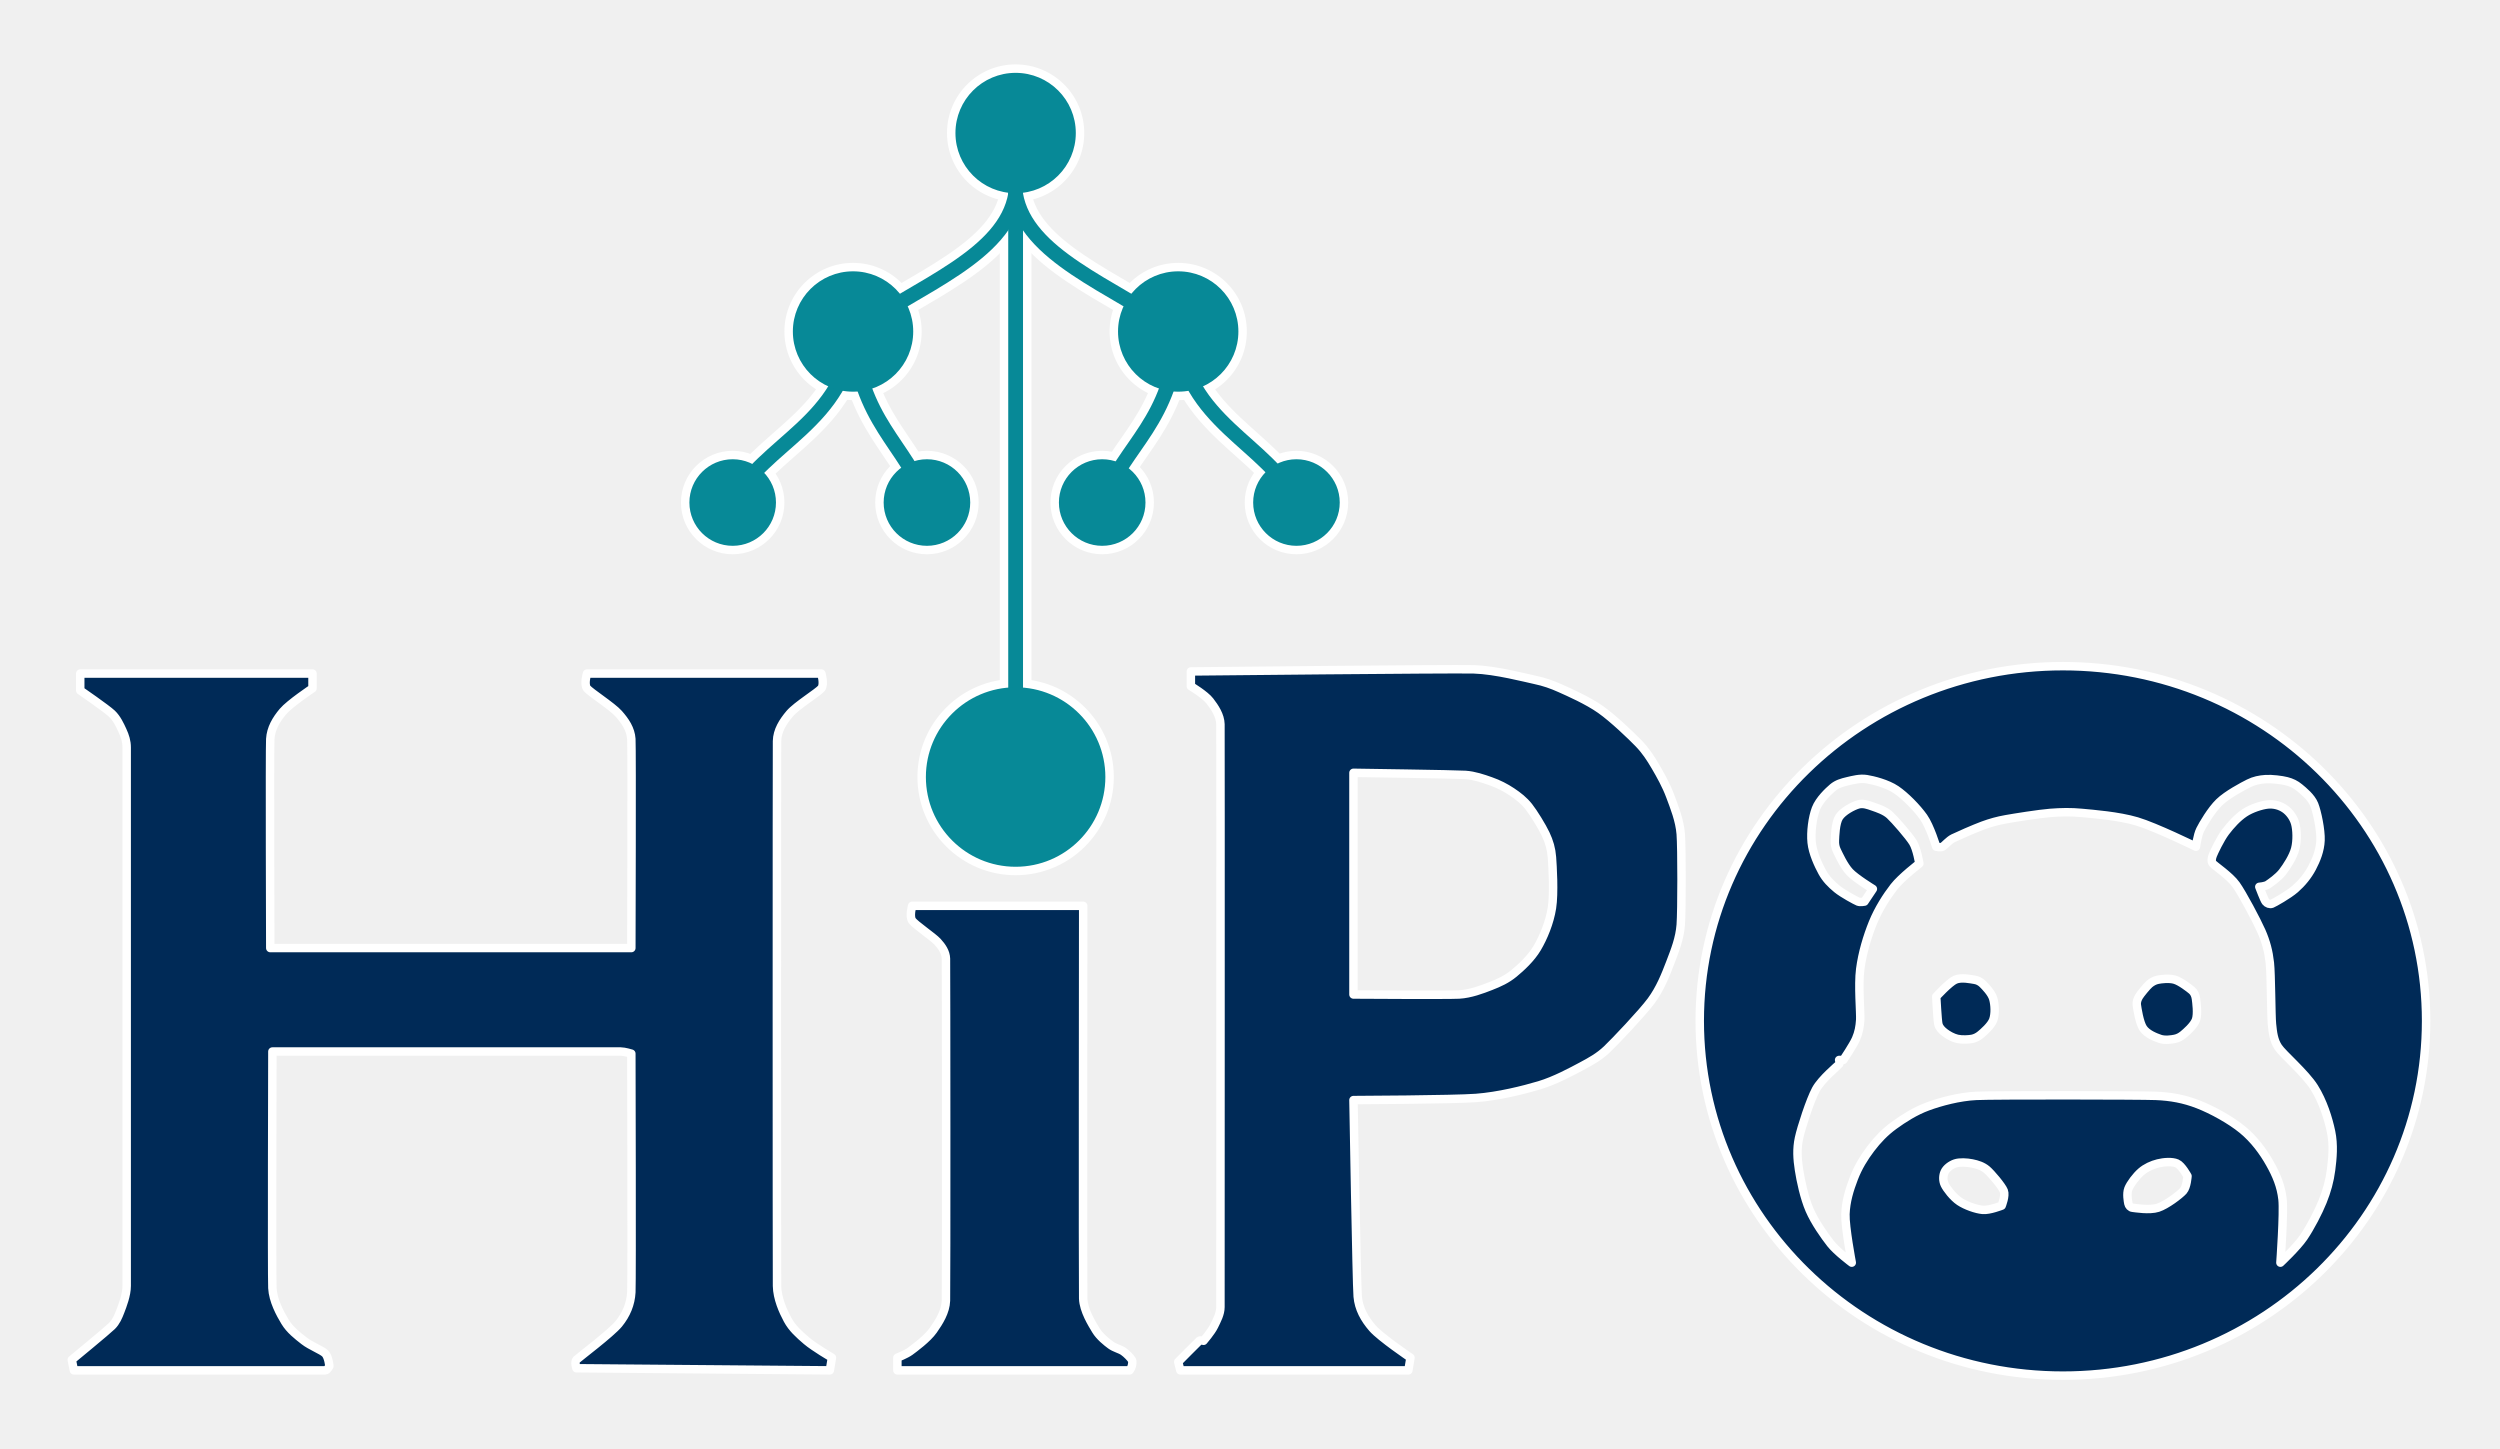
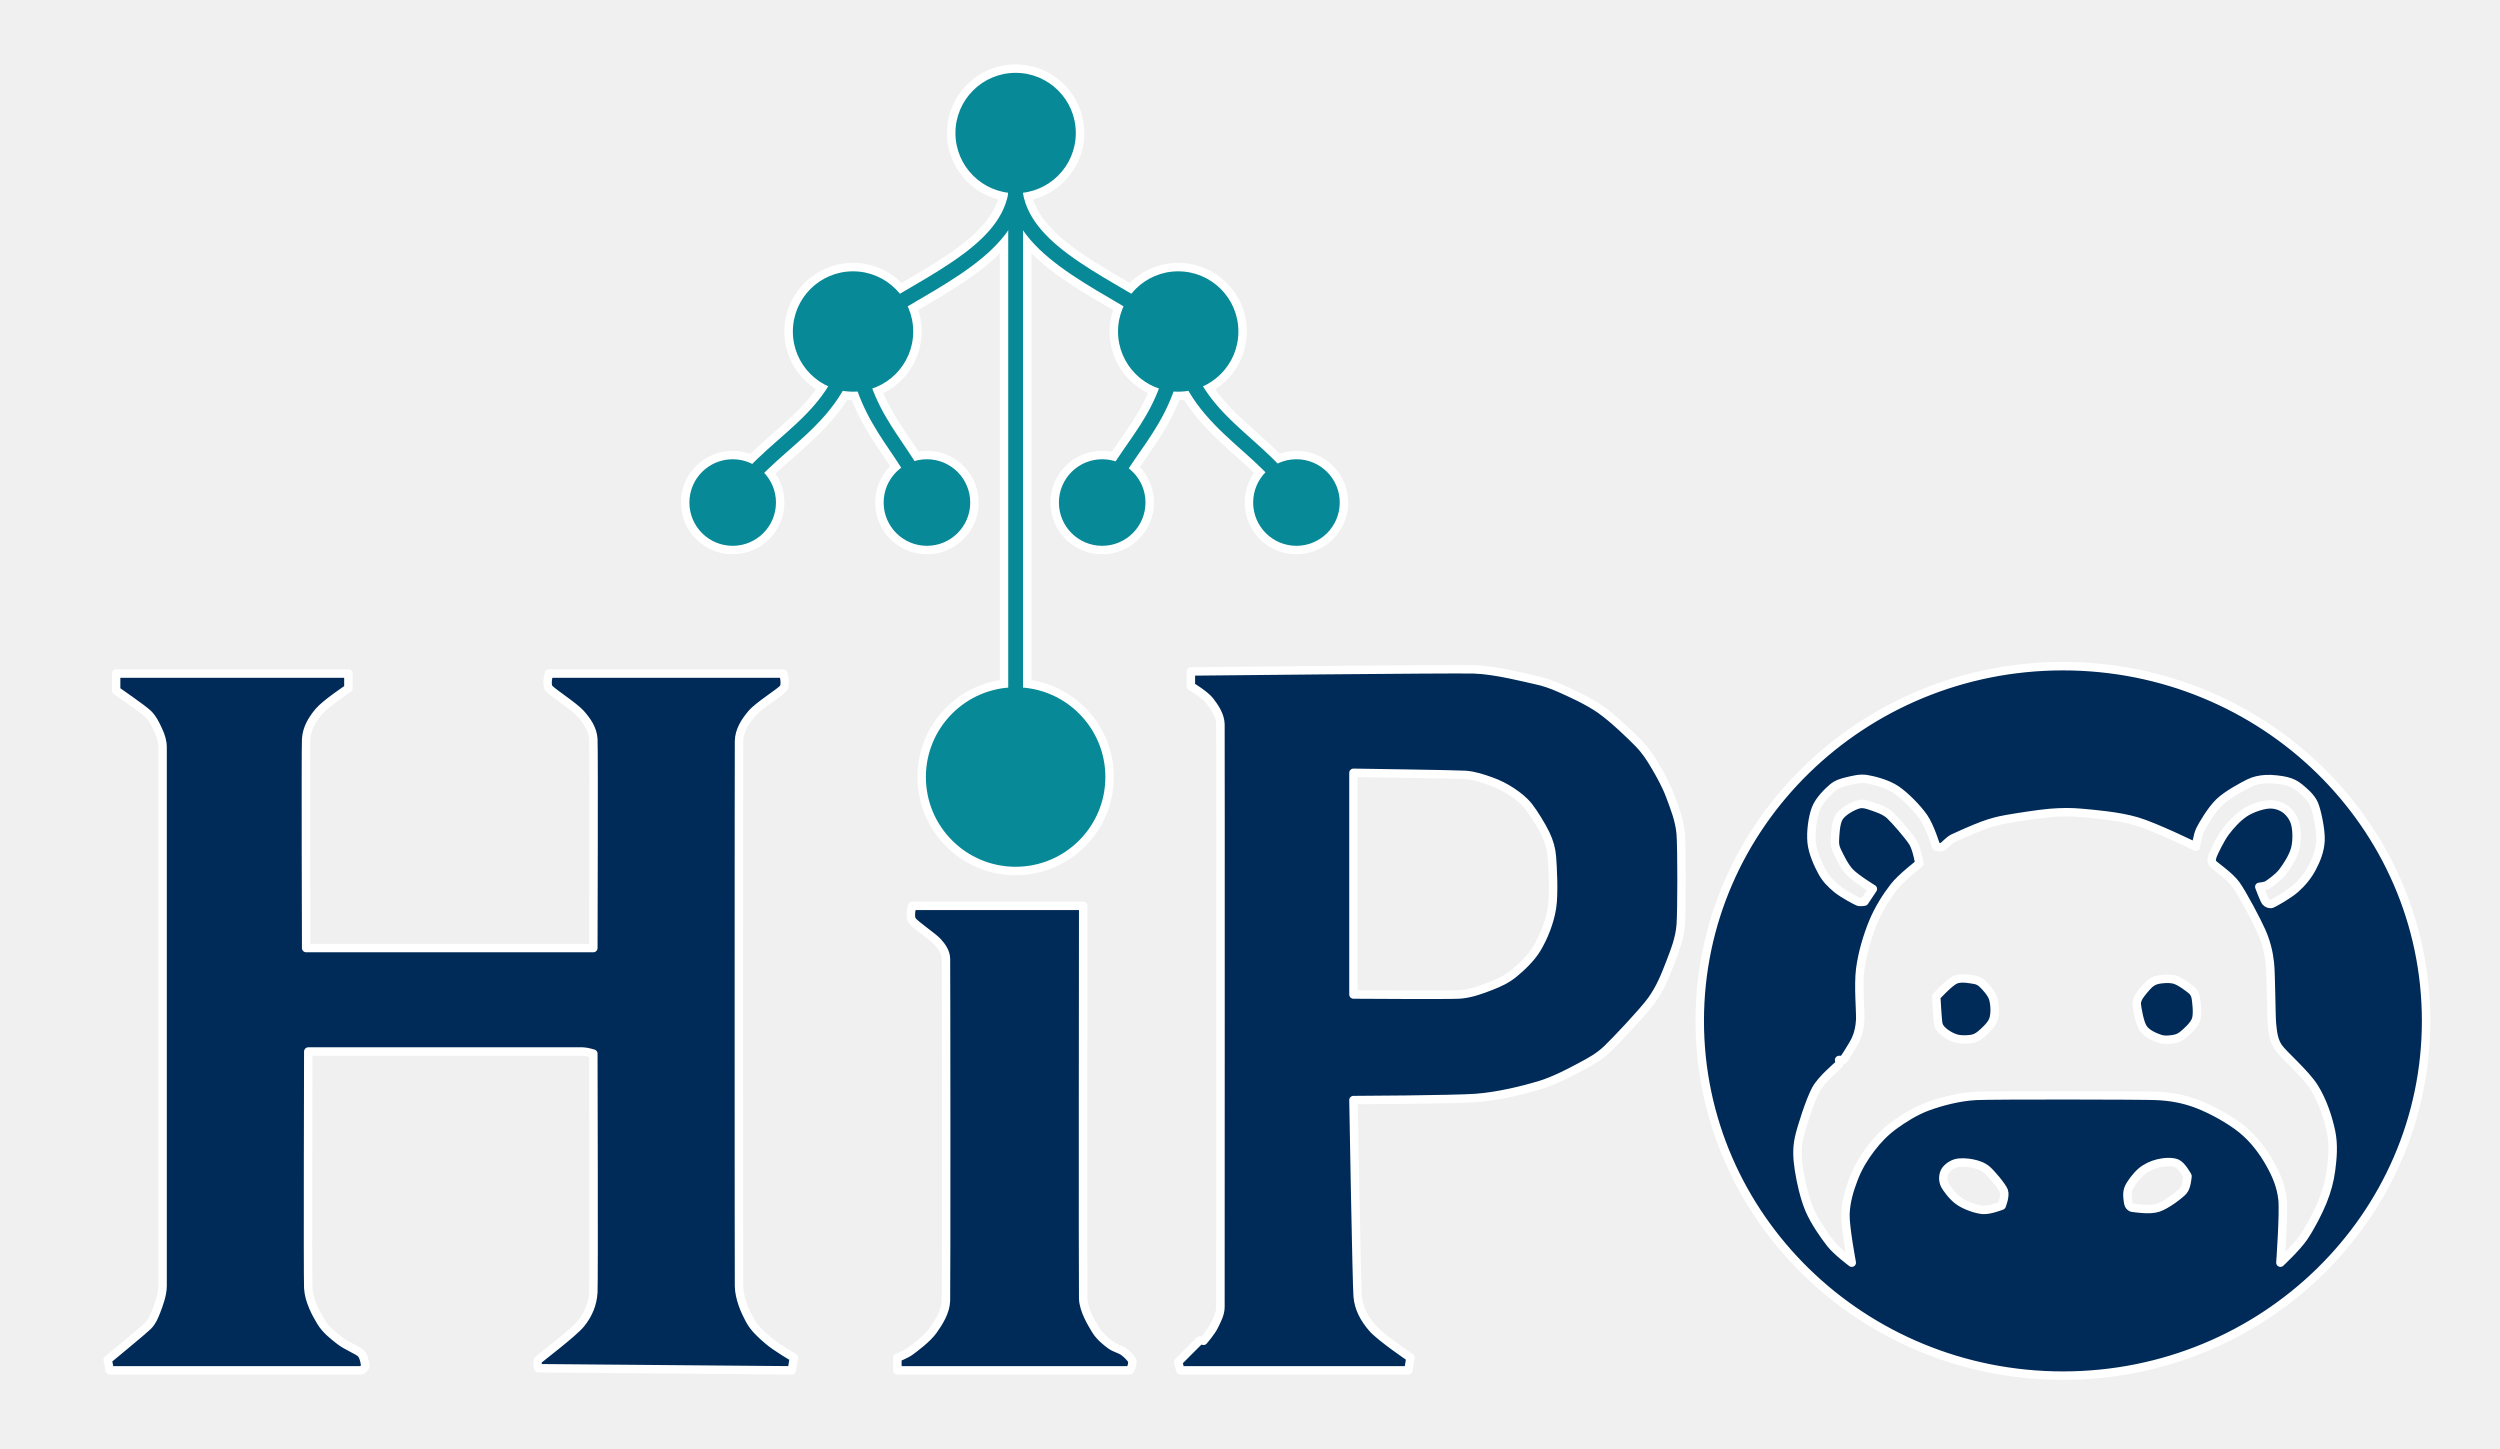
<svg xmlns="http://www.w3.org/2000/svg" width="1184" height="686" viewBox="178 152 1184 686" role="img" aria-labelledby="title desc">
-   <path fill="#002a57" stroke="#FFFFFF" stroke-width="4" stroke-linecap="round" stroke-linejoin="round" fill-rule="evenodd" d="M1327,635.5 A172,168 0 1 0 983,635.5 A172,168 0 1 0 1327,635.5 Z M736,797 C736,797,745.5,787.4,746,787 C746.5,786.6,748,787,748,787 C748,787,751.7,782.7,753,780 C754.3,777.3,756,774.3,756,771 C756,767.7,756.1,499.2,756,495 C755.9,490.8,753.3,487,751,484 C748.7,481,742,477,742,477 C742,477,742,470,742,470 C742,470,865.7,468.7,876,469 C886.3,469.3,900.7,473.1,905,474 C909.3,474.9,913,476.2,917,478 C921,479.8,929.9,483.7,936,488 C942.1,492.3,950.7,500.6,954,504 C957.3,507.4,959.6,510.9,962,515 C964.4,519.1,967.1,523.9,969,529 C970.9,534.1,973.5,540.5,974,547 C974.5,553.5,974.5,583.5,974,590 C973.5,596.5,971.3,602,969,608 C966.7,614,964.2,620.3,960,626 C955.8,631.7,942.7,645.5,939,649 C935.3,652.5,931.5,654.6,927,657 C922.5,659.4,914.4,663.8,907,666 C899.6,668.2,887.7,671.2,877,672 C866.3,672.8,819,673,819,673 C819,673,820.5,760.2,821,766 C821.5,771.8,824.2,776.6,828,781 C831.8,785.4,846,795,846,795 C846,795,845,801,845,801 C845,801,737,801,737,801 C737,801,736,797,736,797Z M212,796 C212,796,229,782,231,780 C233,778,234,775.6,235,773 C236,770.4,238,765.3,238,761 C238,756.7,238,508.9,238,506 C238,503.1,237.2,500.6,236,498 C234.8,495.4,233.4,492.3,231,490 C228.6,487.7,216,479,216,479 C216,479,216,471,216,471 C216,471,326,471,326,471 C326,471,326,478,326,478 C326,478,315.2,485.2,312,489 C308.8,492.8,306.3,497,306,502 C305.7,507,306,601,306,601 C306,601,477,601,477,601 C477,601,477.3,506.7,477,502 C476.7,497.3,474.1,493.5,471,490 C467.9,486.5,457.5,479.9,456,478 C454.5,476.1,456,471,456,471 C456,471,567,471,567,471 C567,471,568.5,476.1,567,478 C565.5,479.9,555.2,486.2,552,490 C548.8,493.8,546.1,498,546,503 C545.9,508,545.9,755.1,546,761 C546.1,766.9,548.8,772.9,551,777 C553.2,781.1,556.5,784,560,787 C563.5,790,572,795,572,795 C572,795,571,801,571,801 C571,801,451,800,451,800 C451,800,450,797,451,796 C452,795,467.4,783.4,471,779 C474.6,774.6,476.7,769.6,477,764 C477.3,758.4,477,651,477,651 C477,651,473.8,650,472,650 C470.2,650,307,650,307,650 C307,650,306.7,756,307,762 C307.3,768,310.7,774.2,313,778 C315.3,781.8,318.8,784.5,322,787 C325.2,789.5,330.4,791.4,332,793 C333.6,794.6,334,799,334,799 C334,799,333,801,332,801 C331,801,213,801,213,801 C213,801,212,796,212,796Z M819,518 C819,518,819,623,819,623 C819,623,863.6,623.3,869,623 C874.4,622.7,879.9,620.6,884,619 C888.1,617.4,891.6,615.8,895,613 C898.4,610.2,903.1,605.9,906,601 C908.9,596.1,911.9,589,913,582 C914.1,575,913.3,562,913,558 C912.7,554,911.7,550.6,910,547 C908.3,543.4,904.3,536.9,902,534 C899.7,531.1,897,529,894,527 C891,525,887.7,523.3,884,522 C880.3,520.7,876.3,519.3,872,519 C867.7,518.7,819,518,819,518Z M1030,691 C1028.9,696.1,1029.2,700.8,1030,706 C1030.8,711.2,1032.5,719.2,1035,725 C1037.5,730.8,1042.1,737.3,1045,741 C1047.9,744.7,1055,750,1055,750 C1055,750,1051.8,733.1,1052,727 C1052.2,720.9,1054,715.2,1056,710 C1058,704.8,1060.8,700.2,1064,696 C1067.2,691.8,1070.6,688.2,1075,685 C1079.4,681.8,1085,678.2,1091,676 C1097,673.8,1105.8,671.4,1114,671 C1122.2,670.6,1191.9,670.7,1199,671 C1206.1,671.3,1212.3,672.4,1219,675 C1225.7,677.6,1234.4,682.4,1240,687 C1245.6,691.6,1249.9,697.5,1253,703 C1256.1,708.5,1258.3,713.7,1259,720 C1259.7,726.3,1258,750,1258,750 C1258,750,1265.8,742.7,1269,738 C1272.2,733.3,1276,726,1278,721 C1280,716,1281.3,711.4,1282,706 C1282.7,700.6,1283.3,694.2,1282,688 C1280.7,681.8,1278.2,673.7,1274,667 C1269.8,660.3,1259.2,651.3,1257,648 C1254.8,644.7,1254.4,641,1254,637 C1253.6,633,1253.6,613.4,1253,608 C1252.4,602.6,1251.2,598,1249,593 C1246.8,588,1240,575.2,1237,571 C1234,566.8,1226.9,562.1,1226,561 C1225.1,559.9,1225.5,558.3,1226,557 C1226.5,555.7,1229.5,549.3,1232,546 C1234.5,542.7,1237.7,539.2,1241,537 C1244.3,534.8,1249.1,533.3,1252,533 C1254.9,532.7,1257.8,533.5,1260,535 C1262.2,536.5,1264.2,539.1,1265,542 C1265.8,544.9,1266,550.2,1265,554 C1264,557.8,1261,562.4,1259,565 C1257,567.6,1253.2,570.2,1252,571 C1250.8,571.8,1248,572,1248,572 C1248,572,1250.3,578.1,1251,579 C1251.7,579.9,1253,580.4,1254,580 C1255,579.6,1261.8,575.8,1265,573 C1268.2,570.2,1271,566.8,1273,563 C1275,559.2,1276.8,554.8,1277,550 C1277.2,545.2,1275.4,536.5,1274,533 C1272.6,529.5,1268.8,526.5,1267,525 C1265.2,523.5,1263.3,522.6,1261,522 C1258.7,521.4,1253.9,520.8,1251,521 C1248.1,521.2,1245.6,521.7,1243,523 C1240.4,524.3,1232.8,528.3,1229,532 C1225.2,535.7,1221.3,542.4,1220,545 C1218.7,547.6,1218,553,1218,553 C1218,553,1198.8,543.6,1190,541 C1181.2,538.4,1169.2,537.5,1164,537 C1158.8,536.5,1154.2,536.6,1149,537 C1143.8,537.4,1131.9,539.3,1128,540 C1124.1,540.7,1120.8,541.6,1117,543 C1113.2,544.4,1105,548,1103,549 C1101,550,1098.9,552.5,1098,553 C1097.1,553.5,1095,553,1095,553 C1095,553,1092.1,543.4,1089,539 C1085.9,534.6,1080.3,528.9,1076,526 C1071.7,523.1,1065.1,521.5,1062,521 C1058.9,520.5,1055.6,521.4,1053,522 C1050.4,522.6,1048,523.3,1046,525 C1044,526.7,1039.6,530.8,1038,535 C1036.4,539.2,1035.5,546,1036,551 C1036.5,556,1039.2,561.7,1041,565 C1042.8,568.3,1045.2,570.7,1048,573 C1050.8,575.3,1057,578.6,1058,579 C1059,579.4,1061,579,1061,579 C1061,579,1065,573,1065,573 C1065,573,1056.8,568,1054,565 C1051.2,562,1048.8,556.6,1048,555 C1047.2,553.4,1046.9,551.8,1047,550 C1047.1,548.2,1047.2,541.8,1049,539 C1050.8,536.2,1055.6,533.7,1058,533 C1060.4,532.3,1062.7,533.2,1065,534 C1067.3,534.8,1070.7,535.9,1073,538 C1075.3,540.1,1082.1,547.9,1084,551 C1085.9,554.1,1087,561,1087,561 C1087,561,1078.5,567.5,1075,572 C1071.5,576.5,1067.6,582.6,1065,589 C1062.4,595.4,1060,603.3,1059,611 C1058,618.7,1059.2,631.8,1059,635 C1058.8,638.2,1058.3,641,1057,644 C1055.7,647,1051,654,1051,654 C1051,654,1049,654,1049,654 C1049,654,1049.4,655.4,1049,656 C1048.6,656.6,1040.7,663,1038,668 C1035.3,673,1031.1,685.9,1030,691Z M603,795 C603,795,607.1,793.4,609,792 C610.9,790.6,617.2,786,620,782 C622.8,778,625.8,773.3,626,768 C626.2,762.7,626.1,609.1,626,606 C625.9,602.9,624.1,600.3,622,598 C619.9,595.7,611.4,590,610,588 C608.6,586,610,581,610,581 C610,581,691,581,691,581 C691,581,690.8,761.3,691,767 C691.2,772.7,695.2,779,697,782 C698.8,785,702.1,787.6,704,789 C705.9,790.4,708.4,790.9,710,792 C711.6,793.1,713.5,795.1,714,796 C714.5,796.9,714.2,798.2,714,799 C713.8,799.8,713,801,713,801 C713,801,603,801,603,801 C603,801,603,795,603,795Z M1095,624 C1095,624,1101.1,617.3,1104,616 C1106.9,614.7,1111.5,615.8,1113,616 C1114.5,616.2,1115.9,616.9,1117,618 C1118.1,619.1,1121.2,622.2,1122,625 C1122.8,627.8,1123,632.2,1122,635 C1121,637.8,1117.2,641,1116,642 C1114.8,643,1113.5,643.7,1112,644 C1110.5,644.3,1107.2,644.5,1105,644 C1102.8,643.5,1100.4,642.1,1099,641 C1097.6,639.9,1096.4,638.7,1096,637 C1095.6,635.3,1095,624,1095,624Z M1190,628 C1189.8,626.6,1190.3,625.2,1191,624 C1191.7,622.8,1194.8,619,1196,618 C1197.2,617,1198.5,616.3,1200,616 C1201.5,615.7,1205.3,615.2,1208,616 C1210.7,616.8,1214.8,620,1216,621 C1217.2,622,1217.8,623.5,1218,625 C1218.2,626.5,1219,632.2,1218,635 C1217,637.8,1213.2,641,1212,642 C1210.8,643,1209.5,643.7,1208,644 C1206.5,644.3,1203.3,644.8,1201,644 C1198.7,643.2,1194.8,641.7,1193,639 C1191.2,636.3,1190.2,629.4,1190,628Z M1099,707 C1098.2,708.7,1098.1,711.1,1099,713 C1099.9,714.9,1103,719,1106,721 C1109,723,1113.8,724.7,1117,725 C1120.2,725.3,1126,723,1126,723 C1126,723,1127.9,718.3,1127,716 C1126.1,713.7,1121,707.7,1119,706 C1117,704.3,1114.5,703.5,1112,703 C1109.5,702.5,1106.1,702.3,1104,703 C1101.9,703.7,1099.8,705.3,1099,707Z M1186,715 C1185.1,717.3,1185.8,721,1186,722 C1186.2,723,1187,723.9,1188,724 C1189,724.1,1196,725.3,1200,724 C1204,722.7,1210.3,717.9,1212,716 C1213.7,714.1,1214,709,1214,709 C1214,709,1211.3,704,1209,703 C1206.7,702,1202.8,702.3,1200,703 C1197.2,703.7,1194.3,705,1192,707 C1189.7,709,1186.9,712.7,1186,715Z" />
+   <path fill="#002a57" stroke="#FFFFFF" stroke-width="4" stroke-linecap="round" stroke-linejoin="round" fill-rule="evenodd" d="M1327,635.5 A172,168 0 1 0 983,635.5 A172,168 0 1 0 1327,635.5 Z M736,797 C736,797,745.5,787.4,746,787 C746.5,786.6,748,787,748,787 C748,787,751.7,782.7,753,780 C754.3,777.3,756,774.3,756,771 C756,767.7,756.1,499.2,756,495 C755.9,490.8,753.3,487,751,484 C748.7,481,742,477,742,477 C742,477,742,470,742,470 C742,470,865.7,468.7,876,469 C886.3,469.3,900.7,473.1,905,474 C909.3,474.9,913,476.2,917,478 C921,479.8,929.9,483.7,936,488 C942.1,492.3,950.7,500.6,954,504 C957.3,507.4,959.6,510.9,962,515 C964.4,519.1,967.1,523.9,969,529 C970.9,534.1,973.5,540.5,974,547 C974.5,553.5,974.5,583.5,974,590 C973.5,596.5,971.3,602,969,608 C966.7,614,964.2,620.3,960,626 C955.8,631.7,942.7,645.5,939,649 C935.3,652.5,931.5,654.6,927,657 C922.5,659.4,914.4,663.8,907,666 C899.6,668.2,887.7,671.2,877,672 C866.3,672.8,819,673,819,673 C819,673,820.5,760.2,821,766 C821.5,771.8,824.2,776.6,828,781 C831.8,785.4,846,795,846,795 C846,795,845,801,845,801 C845,801,737,801,737,801 C737,801,736,797,736,797Z M229,796 C229,796,246,782,248,780 C250,778,251,775.6,252,773 C253,770.4,255,765.3,255,761 C255,756.7,255,508.9,255,506 C255,503.1,254.2,500.6,253,498 C251.8,495.4,250.4,492.3,248,490 C245.6,487.7,233,479,233,479 C233,479,233,471,233,471 C233,471,343,471,343,471 C343,471,343,478,343,478 C343,478,332.2,485.2,329,489 C325.8,492.8,323.3,497,323,502 C322.7,507,323,601,323,601 C323,601,459,601,459,601 C459,601,459.3,506.7,459,502 C458.7,497.3,456.1,493.5,453,490 C449.9,486.5,439.5,479.9,438,478 C436.5,476.1,438,471,438,471 C438,471,549,471,549,471 C549,471,550.5,476.1,549,478 C547.5,479.9,537.2,486.2,534,490 C530.8,493.8,528.1,498,528,503 C527.9,508,527.9,755.1,528,761 C528.1,766.9,530.8,772.9,533,777 C535.2,781.1,538.5,784,542,787 C545.5,790,554,795,554,795 C554,795,553,801,553,801 C553,801,433,800,433,800 C433,800,432,797,433,796 C434,795,449.4,783.4,453,779 C456.6,774.6,458.7,769.6,459,764 C459.3,758.4,459,651,459,651 C459,651,455.8,650,454,650 C452.2,650,324,650,324,650 C324,650,323.7,756,324,762 C324.3,768,327.7,774.2,330,778 C332.3,781.8,335.8,784.5,339,787 C342.2,789.5,347.4,791.4,349,793 C350.6,794.6,351,799,351,799 C351,799,350,801,349,801 C348,801,230,801,230,801 C230,801,229,796,229,796Z M819,518 C819,518,819,623,819,623 C819,623,863.6,623.3,869,623 C874.4,622.7,879.9,620.6,884,619 C888.1,617.4,891.6,615.8,895,613 C898.4,610.2,903.1,605.9,906,601 C908.9,596.1,911.9,589,913,582 C914.1,575,913.3,562,913,558 C912.7,554,911.7,550.6,910,547 C908.3,543.4,904.3,536.9,902,534 C899.7,531.1,897,529,894,527 C891,525,887.7,523.3,884,522 C880.3,520.7,876.3,519.3,872,519 C867.7,518.7,819,518,819,518Z M1030,691 C1028.9,696.1,1029.2,700.8,1030,706 C1030.8,711.2,1032.5,719.2,1035,725 C1037.5,730.8,1042.1,737.3,1045,741 C1047.9,744.7,1055,750,1055,750 C1055,750,1051.8,733.1,1052,727 C1052.2,720.9,1054,715.2,1056,710 C1058,704.8,1060.8,700.2,1064,696 C1067.2,691.8,1070.6,688.2,1075,685 C1079.4,681.8,1085,678.2,1091,676 C1097,673.8,1105.8,671.4,1114,671 C1122.2,670.6,1191.9,670.7,1199,671 C1206.1,671.3,1212.3,672.4,1219,675 C1225.7,677.6,1234.4,682.4,1240,687 C1245.6,691.6,1249.9,697.5,1253,703 C1256.1,708.5,1258.3,713.7,1259,720 C1259.7,726.3,1258,750,1258,750 C1258,750,1265.8,742.7,1269,738 C1272.2,733.3,1276,726,1278,721 C1280,716,1281.3,711.4,1282,706 C1282.7,700.6,1283.3,694.2,1282,688 C1280.7,681.8,1278.2,673.7,1274,667 C1269.8,660.3,1259.2,651.3,1257,648 C1254.8,644.7,1254.4,641,1254,637 C1253.6,633,1253.6,613.4,1253,608 C1252.4,602.6,1251.2,598,1249,593 C1246.8,588,1240,575.2,1237,571 C1234,566.8,1226.9,562.1,1226,561 C1225.1,559.9,1225.5,558.3,1226,557 C1226.5,555.7,1229.5,549.3,1232,546 C1234.5,542.7,1237.7,539.2,1241,537 C1244.3,534.8,1249.1,533.3,1252,533 C1254.9,532.7,1257.8,533.5,1260,535 C1262.2,536.5,1264.2,539.1,1265,542 C1265.8,544.9,1266,550.2,1265,554 C1264,557.8,1261,562.4,1259,565 C1257,567.6,1253.2,570.2,1252,571 C1250.8,571.8,1248,572,1248,572 C1248,572,1250.3,578.1,1251,579 C1251.7,579.9,1253,580.4,1254,580 C1255,579.6,1261.8,575.8,1265,573 C1268.2,570.2,1271,566.8,1273,563 C1275,559.2,1276.8,554.8,1277,550 C1277.2,545.2,1275.4,536.5,1274,533 C1272.6,529.5,1268.8,526.5,1267,525 C1265.2,523.5,1263.3,522.6,1261,522 C1258.7,521.4,1253.9,520.8,1251,521 C1248.1,521.2,1245.6,521.7,1243,523 C1240.4,524.3,1232.8,528.3,1229,532 C1225.2,535.7,1221.3,542.4,1220,545 C1218.7,547.6,1218,553,1218,553 C1218,553,1198.8,543.6,1190,541 C1181.2,538.4,1169.2,537.5,1164,537 C1158.8,536.5,1154.2,536.6,1149,537 C1143.8,537.4,1131.9,539.3,1128,540 C1124.1,540.7,1120.8,541.6,1117,543 C1113.2,544.4,1105,548,1103,549 C1101,550,1098.9,552.5,1098,553 C1097.1,553.5,1095,553,1095,553 C1095,553,1092.1,543.4,1089,539 C1085.9,534.6,1080.3,528.9,1076,526 C1071.7,523.1,1065.1,521.5,1062,521 C1058.9,520.5,1055.6,521.4,1053,522 C1050.4,522.6,1048,523.3,1046,525 C1044,526.7,1039.6,530.8,1038,535 C1036.4,539.2,1035.5,546,1036,551 C1036.5,556,1039.2,561.7,1041,565 C1042.8,568.3,1045.2,570.7,1048,573 C1050.8,575.3,1057,578.6,1058,579 C1059,579.4,1061,579,1061,579 C1061,579,1065,573,1065,573 C1065,573,1056.8,568,1054,565 C1051.2,562,1048.8,556.6,1048,555 C1047.2,553.4,1046.9,551.8,1047,550 C1047.1,548.2,1047.2,541.8,1049,539 C1050.8,536.2,1055.6,533.7,1058,533 C1060.4,532.3,1062.7,533.2,1065,534 C1067.3,534.8,1070.7,535.9,1073,538 C1075.3,540.1,1082.1,547.9,1084,551 C1085.9,554.1,1087,561,1087,561 C1087,561,1078.5,567.5,1075,572 C1071.5,576.5,1067.6,582.6,1065,589 C1062.4,595.4,1060,603.3,1059,611 C1058,618.7,1059.2,631.8,1059,635 C1058.8,638.2,1058.3,641,1057,644 C1055.7,647,1051,654,1051,654 C1051,654,1049,654,1049,654 C1049,654,1049.4,655.4,1049,656 C1048.6,656.6,1040.7,663,1038,668 C1035.3,673,1031.1,685.9,1030,691Z M603,795 C603,795,607.1,793.4,609,792 C610.9,790.6,617.2,786,620,782 C622.8,778,625.8,773.3,626,768 C626.2,762.7,626.1,609.1,626,606 C625.9,602.9,624.1,600.3,622,598 C619.9,595.7,611.4,590,610,588 C608.6,586,610,581,610,581 C610,581,691,581,691,581 C691,581,690.8,761.3,691,767 C691.2,772.7,695.2,779,697,782 C698.8,785,702.1,787.6,704,789 C705.9,790.4,708.4,790.9,710,792 C711.6,793.1,713.5,795.1,714,796 C714.5,796.9,714.2,798.2,714,799 C713.8,799.8,713,801,713,801 C713,801,603,801,603,801 C603,801,603,795,603,795Z M1095,624 C1095,624,1101.1,617.3,1104,616 C1106.9,614.7,1111.5,615.8,1113,616 C1114.5,616.2,1115.9,616.9,1117,618 C1118.1,619.1,1121.2,622.2,1122,625 C1122.8,627.8,1123,632.2,1122,635 C1121,637.8,1117.2,641,1116,642 C1114.8,643,1113.5,643.7,1112,644 C1110.5,644.3,1107.2,644.5,1105,644 C1102.8,643.5,1100.4,642.1,1099,641 C1097.6,639.9,1096.4,638.7,1096,637 C1095.6,635.3,1095,624,1095,624Z M1190,628 C1189.8,626.6,1190.3,625.2,1191,624 C1191.7,622.8,1194.8,619,1196,618 C1197.2,617,1198.5,616.3,1200,616 C1201.5,615.7,1205.3,615.2,1208,616 C1210.7,616.8,1214.8,620,1216,621 C1217.2,622,1217.8,623.5,1218,625 C1218.2,626.5,1219,632.2,1218,635 C1217,637.8,1213.2,641,1212,642 C1210.8,643,1209.5,643.7,1208,644 C1206.5,644.3,1203.3,644.8,1201,644 C1198.7,643.2,1194.8,641.7,1193,639 C1191.2,636.3,1190.2,629.4,1190,628Z M1099,707 C1098.2,708.7,1098.1,711.1,1099,713 C1099.9,714.9,1103,719,1106,721 C1109,723,1113.8,724.7,1117,725 C1120.2,725.3,1126,723,1126,723 C1126,723,1127.9,718.3,1127,716 C1126.1,713.7,1121,707.7,1119,706 C1117,704.3,1114.5,703.5,1112,703 C1109.5,702.5,1106.1,702.3,1104,703 C1101.9,703.7,1099.8,705.3,1099,707Z M1186,715 C1185.1,717.3,1185.8,721,1186,722 C1186.2,723,1187,723.9,1188,724 C1189,724.1,1196,725.3,1200,724 C1204,722.7,1210.3,717.9,1212,716 C1213.7,714.1,1214,709,1214,709 C1214,709,1211.3,704,1209,703 C1206.7,702,1202.8,702.3,1200,703 C1197.2,703.7,1194.3,705,1192,707 C1189.7,709,1186.9,712.7,1186,715Z" />
  <g fill="#FFFFFF" stroke="#FFFFFF" stroke-linecap="round" stroke-linejoin="round">
    <g fill="none" stroke-width="15">
      <path d="M659 520 V215" />
      <path d="M659 244 C654 273 614 287 582 309" />
      <path d="M659 244 C664 273 704 287 736 309" />
      <path d="M582 309 C579 352 539 362 525 390" />
      <path d="M582 309 C585 352 607 362 617 390" />
      <path d="M736 309 C733 352 711 362 700 390" />
      <path d="M736 309 C739 352 779 362 792 390" />
    </g>
    <circle cx="659" cy="215" r="32" />
    <circle cx="582" cy="309" r="32" />
    <circle cx="736" cy="309" r="32" />
    <circle cx="525" cy="390" r="24" />
    <circle cx="617" cy="390" r="24" />
    <circle cx="700" cy="390" r="24" />
    <circle cx="792" cy="390" r="24" />
    <circle cx="659" cy="520" r="46" />
  </g>
  <g fill="#078997" stroke="#078997" stroke-linecap="round" stroke-linejoin="round">
    <g fill="none" stroke-width="7">
      <path d="M659 520 V215" />
      <path d="M659 244 C654 273 614 287 582 309" />
      <path d="M659 244 C664 273 704 287 736 309" />
      <path d="M582 309 C579 352 539 362 525 390" />
      <path d="M582 309 C585 352 607 362 617 390" />
      <path d="M736 309 C733 352 711 362 700 390" />
      <path d="M736 309 C739 352 779 362 792 390" />
    </g>
    <circle cx="659" cy="215" r="28" />
    <circle cx="582" cy="309" r="28" />
    <circle cx="736" cy="309" r="28" />
    <circle cx="525" cy="390" r="20" />
    <circle cx="617" cy="390" r="20" />
    <circle cx="700" cy="390" r="20" />
    <circle cx="792" cy="390" r="20" />
    <circle cx="659" cy="520" r="42" />
  </g>
</svg>
